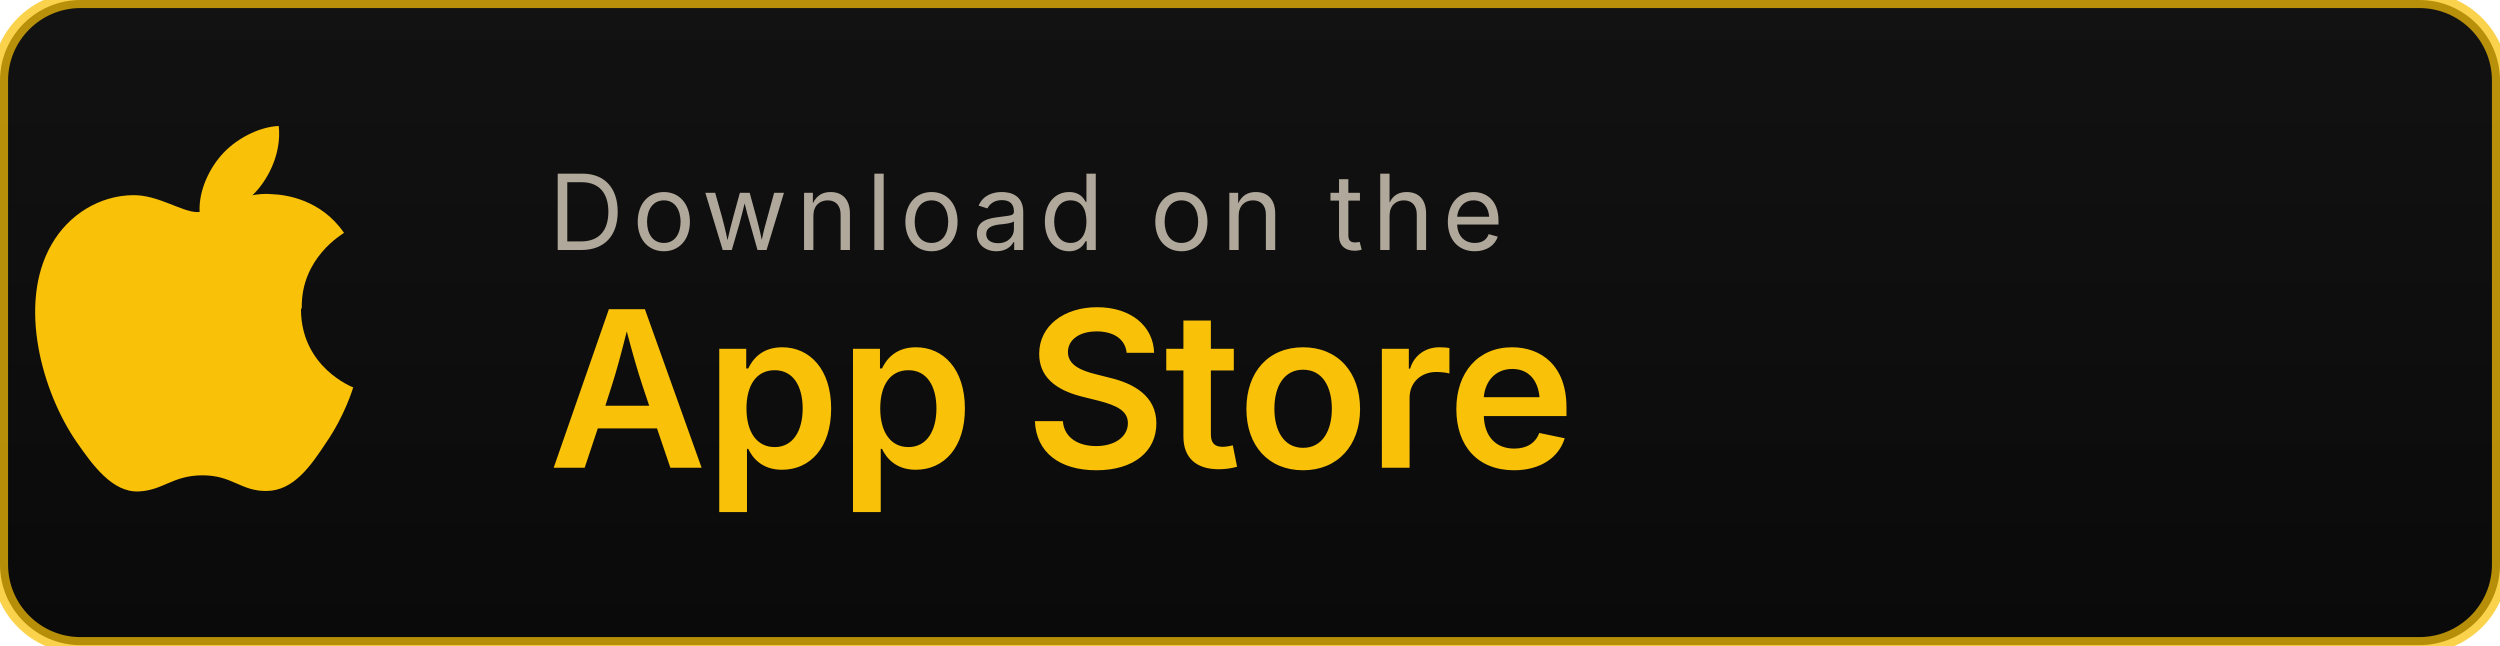
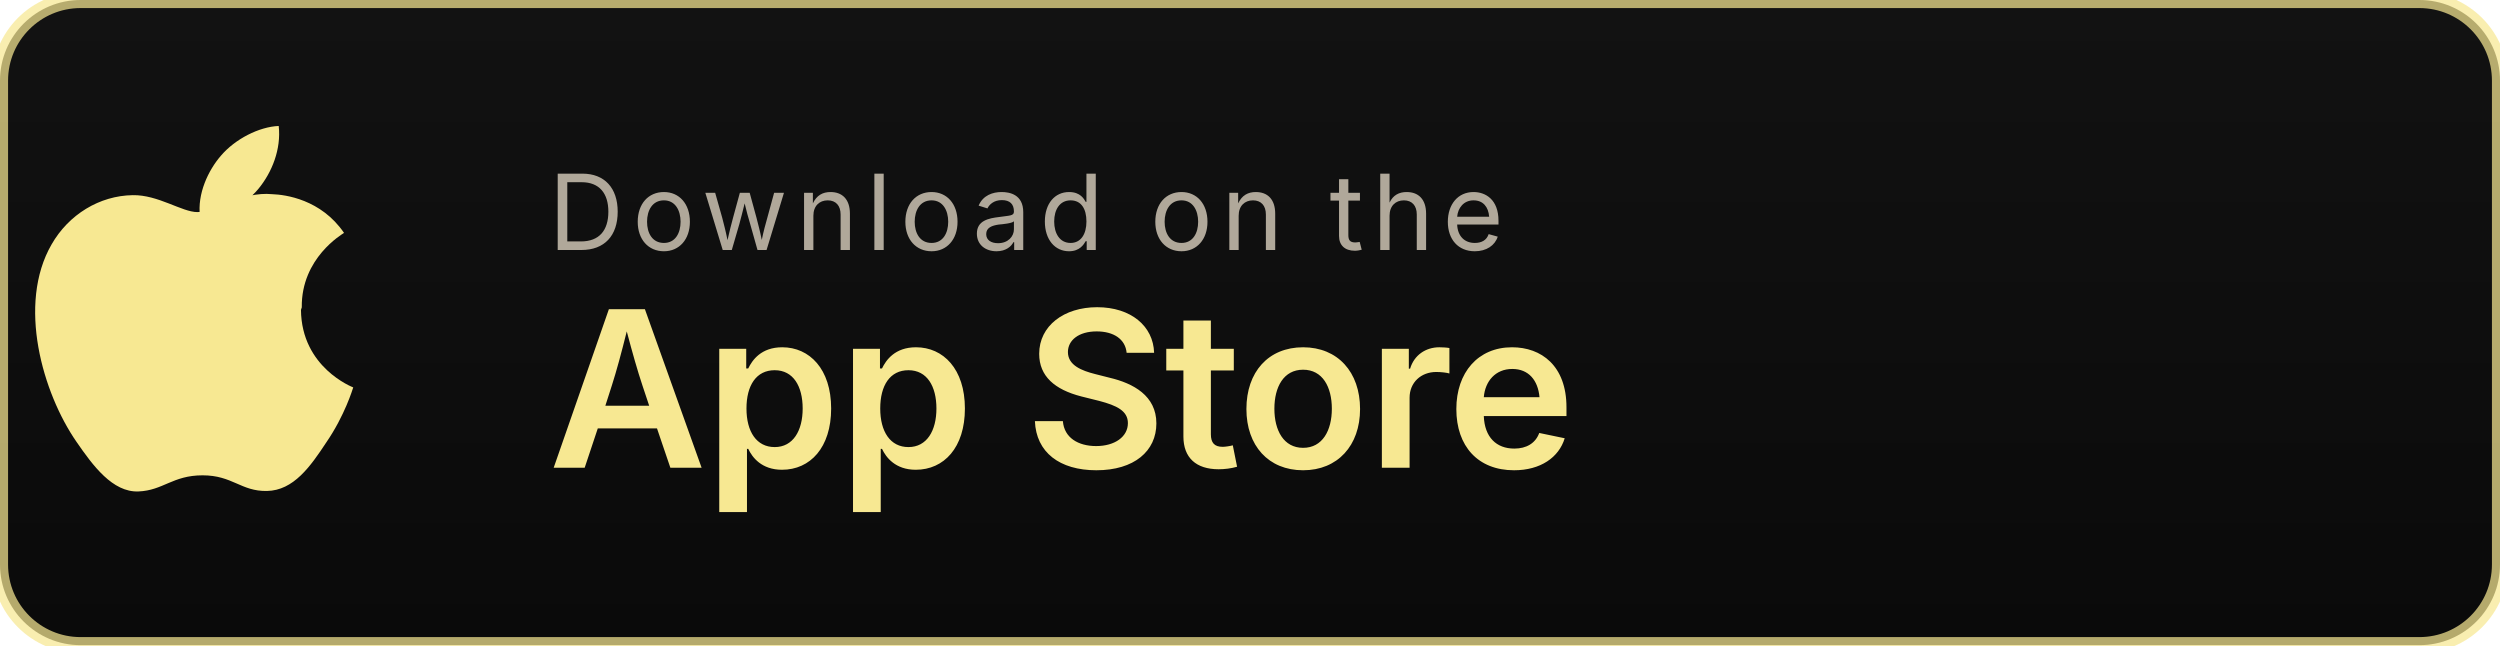
<svg xmlns="http://www.w3.org/2000/svg" width="155" height="40" viewBox="0 0 155 40" role="img" aria-label="Download on the App Store">
  <defs>
    <linearGradient id="sabagiro-badge-bg" x1="0" y1="0" x2="0" y2="1">
      <stop offset="0" stop-color="#121212" />
      <stop offset="1" stop-color="#0a0a0a" />
    </linearGradient>
  </defs>
-   <rect width="155" height="40" rx="5" fill="url(#sabagiro-badge-bg)" stroke="#f9c108" stroke-width="1" stroke-opacity="0.72" />
-   <path fill="#f9c108" d="M18.71 19.06c-.04-3.07 2.51-4.54 2.62-4.62-1.43-2.09-3.65-2.37-4.44-2.4-1.89-.19-3.69 1.11-4.65 1.11-.96 0-2.44-1.08-4.01-1.05-2.06.03-3.97 1.2-5.03 3.05-2.15 3.72-.55 9.22 1.54 12.24 1.02 1.48 2.24 3.14 3.84 3.08 1.54-.06 2.12-1 3.98-1 1.86 0 2.38 1 3.99.97 1.65-.03 2.69-1.51 3.68-3.01 1.16-1.69 1.64-3.33 1.67-3.41-.04-.02-3.21-1.23-3.24-4.81zm-2.69-7.35c.85-1.03 1.42-2.47 1.26-3.9-1.22.05-2.7.81-3.58 1.84-.79.91-1.48 2.37-1.3 3.77 1.37.11 2.78-.7 3.62-1.71z" />
+   <rect width="155" height="40" rx="5" fill="url(#sabagiro-badge-bg)" stroke="#f7e892" stroke-width="1" stroke-opacity="0.72" />
+   <path fill="#f7e892" d="M18.71 19.06c-.04-3.07 2.51-4.54 2.62-4.62-1.43-2.09-3.65-2.37-4.44-2.4-1.89-.19-3.69 1.11-4.65 1.11-.96 0-2.44-1.08-4.01-1.05-2.06.03-3.97 1.2-5.03 3.05-2.15 3.72-.55 9.22 1.54 12.24 1.02 1.48 2.24 3.14 3.84 3.08 1.54-.06 2.12-1 3.98-1 1.86 0 2.38 1 3.99.97 1.65-.03 2.69-1.51 3.68-3.01 1.16-1.69 1.64-3.33 1.67-3.41-.04-.02-3.21-1.23-3.24-4.81zm-2.69-7.35c.85-1.03 1.42-2.47 1.26-3.9-1.22.05-2.7.81-3.58 1.84-.79.91-1.48 2.37-1.3 3.77 1.37.11 2.78-.7 3.62-1.71z" />
  <text x="34" y="15.5" fill="#b0a89a" font-family="system-ui, -apple-system, Segoe UI, sans-serif" font-size="6.5" letter-spacing="0.08em">Download on the</text>
-   <text x="34" y="29" fill="#f9c108" font-family="system-ui, -apple-system, Segoe UI, sans-serif" font-size="13.5" font-weight="600" letter-spacing="-0.01em">App Store</text>
+   <text x="34" y="29" fill="#f7e892" font-family="system-ui, -apple-system, Segoe UI, sans-serif" font-size="13.5" font-weight="600" letter-spacing="-0.01em">App Store</text>
</svg>
